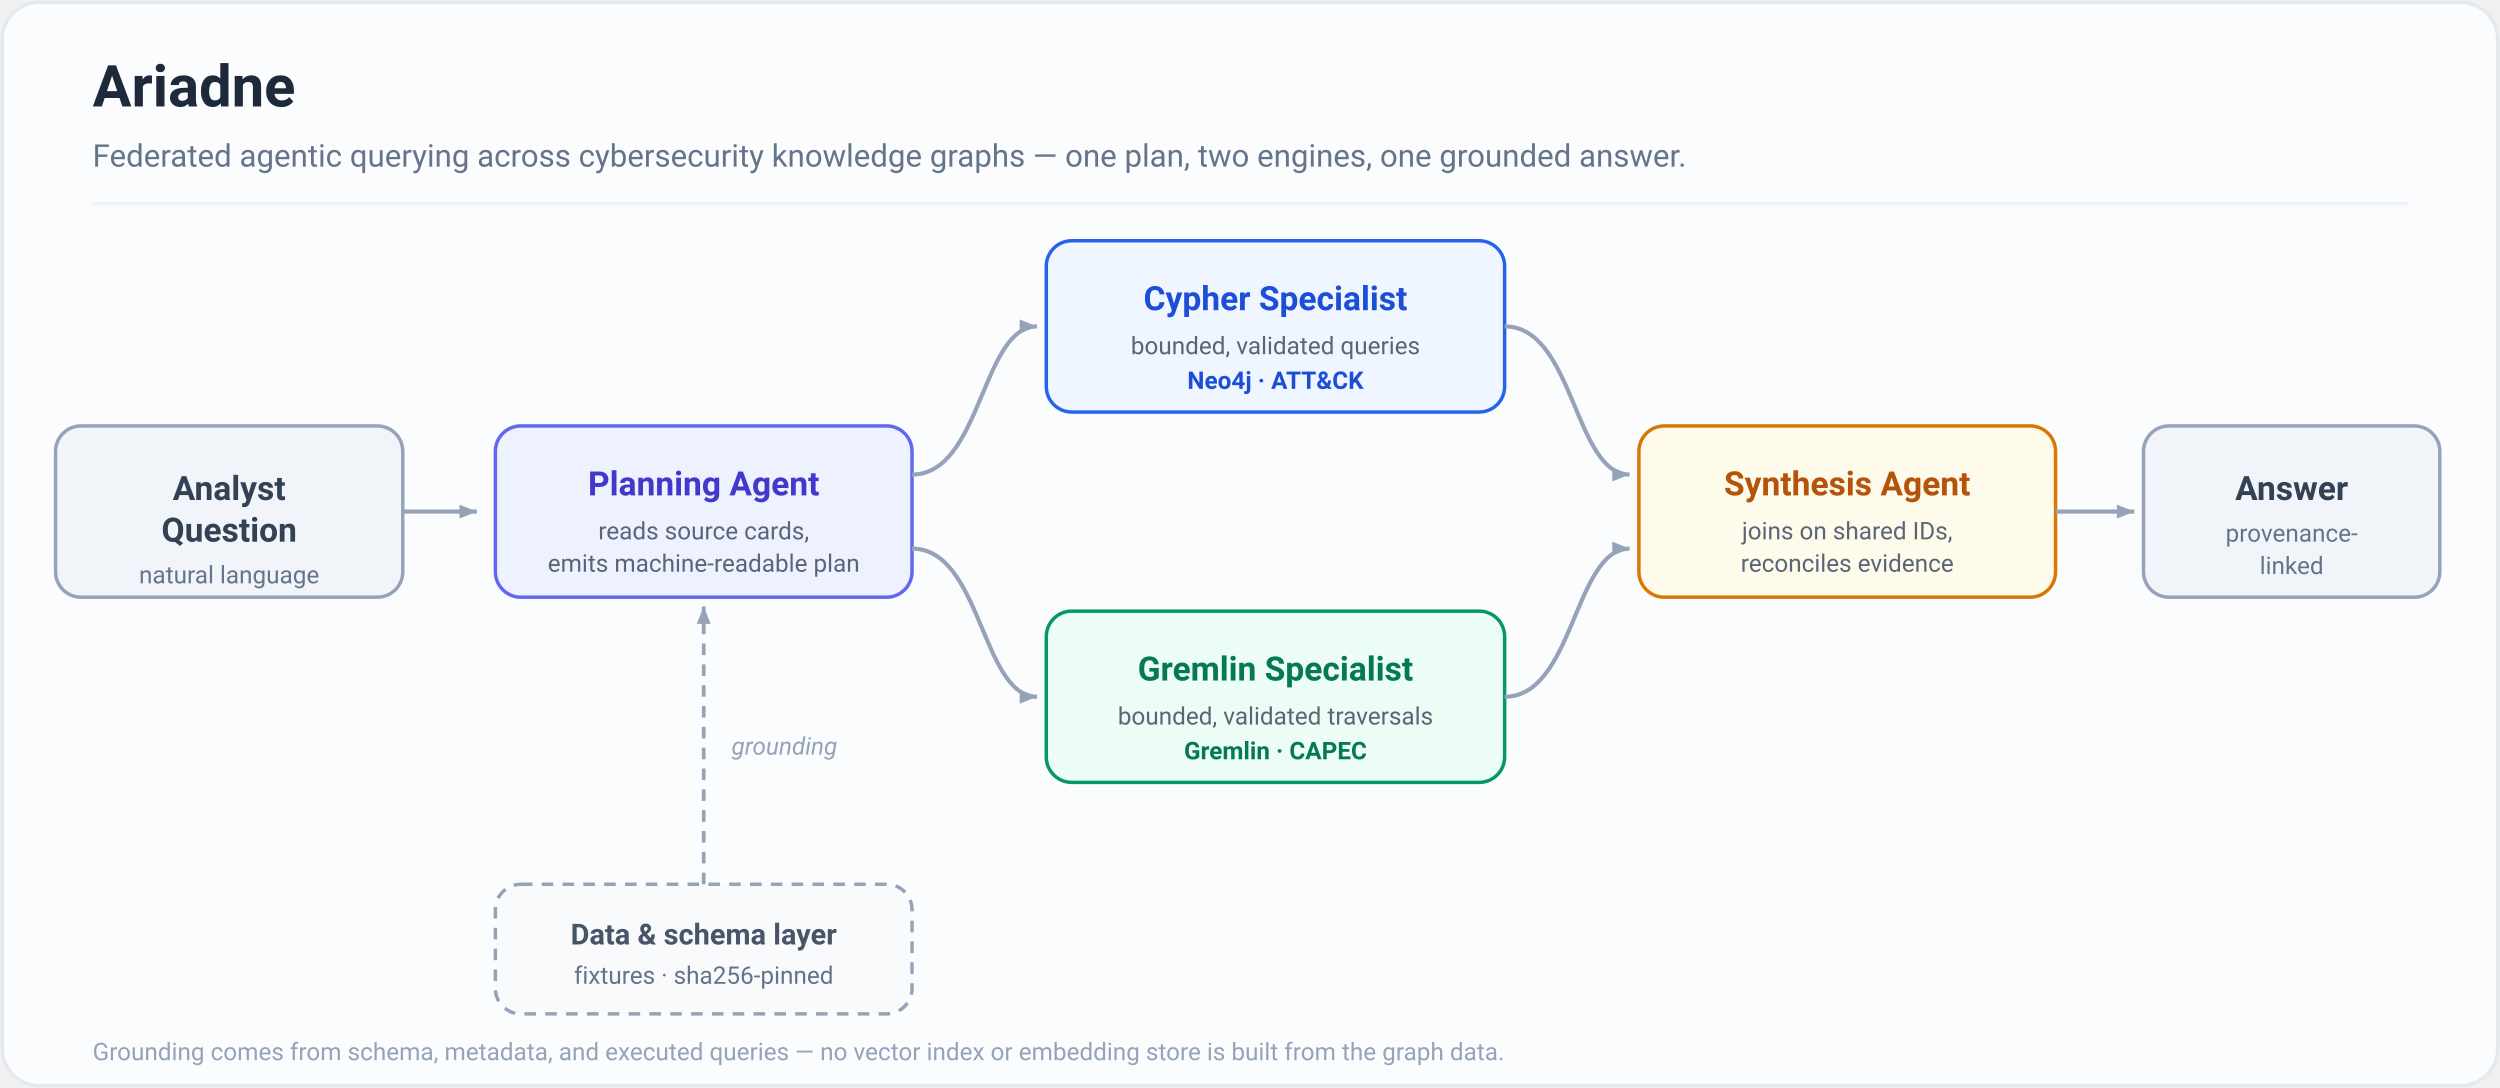
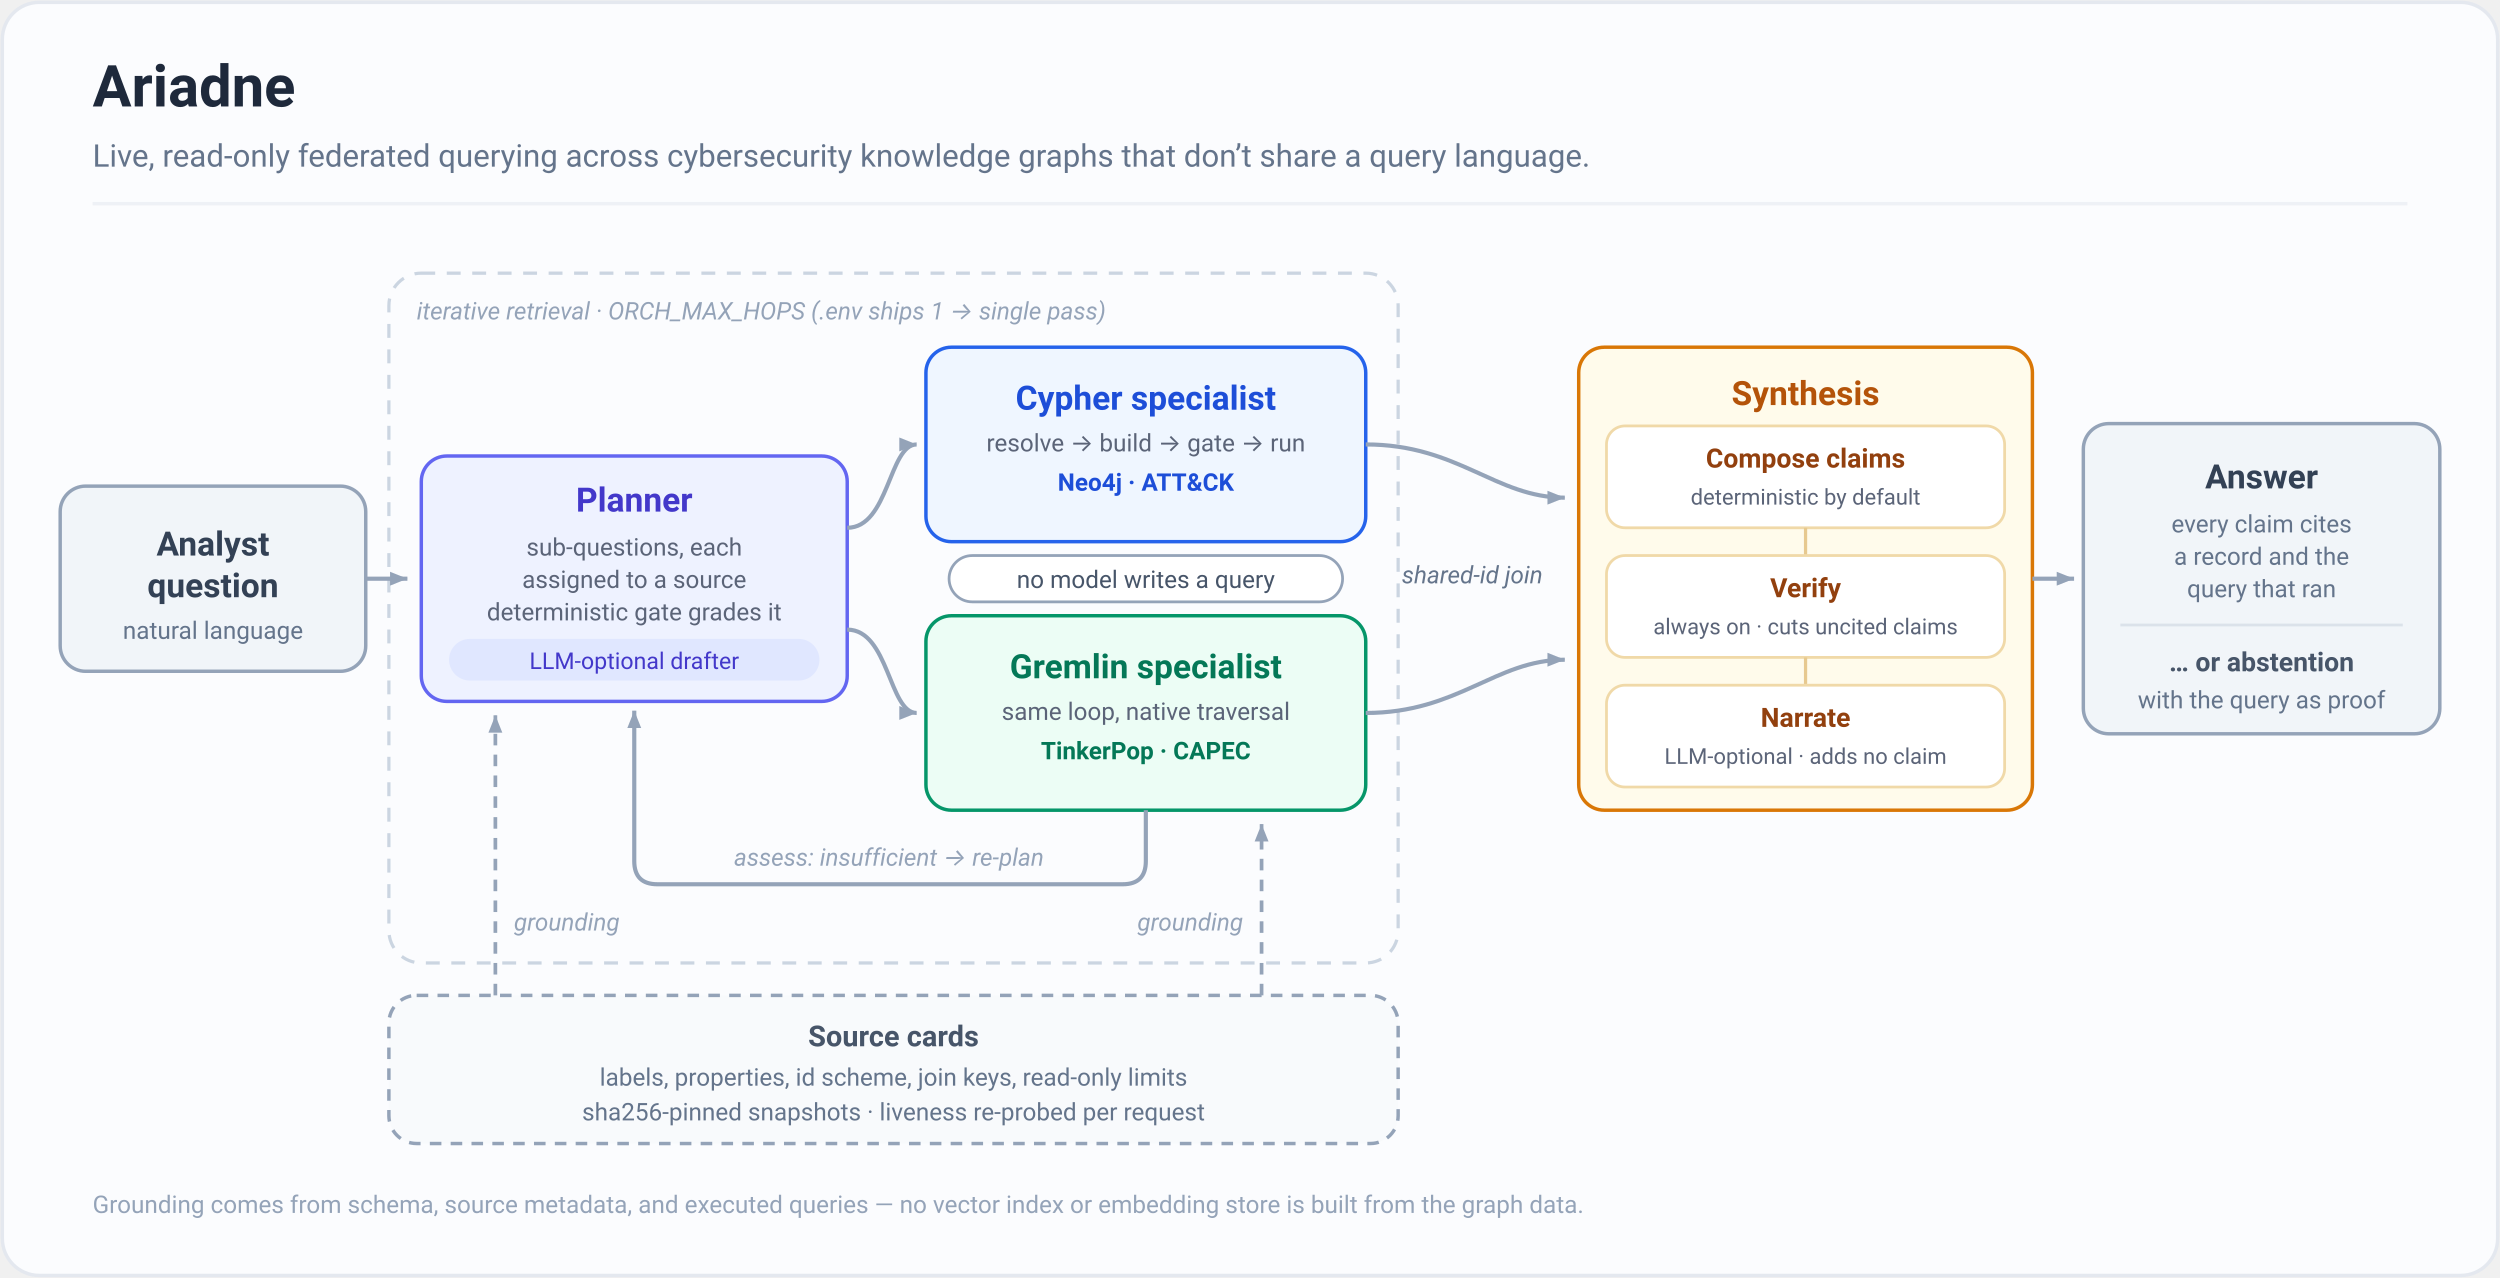
- <svg xmlns="http://www.w3.org/2000/svg" viewBox="0 0 1080 470" font-family="system-ui, -apple-system, 'Segoe UI', Roboto, sans-serif" role="img" aria-label="Ariadne federated agentic query flow: an analyst question is planned, routed to Cypher and Gremlin specialists over Neo4j and Gremlin, then synthesized into a provenance-linked answer.">
+ <svg xmlns="http://www.w3.org/2000/svg" viewBox="0 0 1080 552" font-family="system-ui, -apple-system, 'Segoe UI', Roboto, sans-serif" role="img" aria-label="Ariadne federated query flow: an analyst question is planned into source-assigned sub-questions and graded by a deterministic gate, retrieved by per-source Cypher and Gremlin specialists over Neo4j and TinkerPop in an assess-and-re-plan loop, joined on shared identifiers, then composed, verified, and narrated into an answer or an abstention. No model writes a query; source cards ground the planner and the specialists.">
  <defs>
    <marker id="arrow" markerWidth="9" markerHeight="9" refX="7.5" refY="3" orient="auto" markerUnits="userSpaceOnUse">
      <path d="M0,0 L7.5,3 L0,6 Z" fill="#94a3b8" />
    </marker>
  </defs>
-   <rect x="1" y="1" width="1078" height="468" rx="16" fill="#fbfcfe" stroke="#e4e8ef" stroke-width="1.5" />
+   <rect x="1" y="1" width="1078" height="550" rx="16" fill="#fbfcfe" stroke="#e4e8ef" stroke-width="1.5" />
  <text x="40" y="46" font-size="25" font-weight="700" fill="#1e293b">Ariadne</text>
-   <text x="40" y="72" font-size="13.5" fill="#64748b">Federated agentic querying across cybersecurity knowledge graphs — one plan, two engines, one grounded answer.</text>
+   <text x="40" y="72" font-size="13.5" fill="#64748b">Live, read-only federated querying across cybersecurity knowledge graphs that don’t share a query language.</text>
  <line x1="40" y1="88" x2="1040" y2="88" stroke="#eef1f6" stroke-width="1.5" />
+   <rect x="168" y="118" width="436" height="298" rx="14" fill="none" stroke="#cbd5e1" stroke-width="1.4" stroke-dasharray="6 5" />
+   <text x="180" y="138" font-size="10.5" font-style="italic" fill="#94a3b8">iterative retrieval · ORCH_MAX_HOPS (.env ships 1 → single pass)</text>
  <g>
-     <rect x="24" y="184" width="150" height="74" rx="11" fill="#f1f5f9" stroke="#94a3b8" stroke-width="1.5" />
-     <text x="99" y="216" text-anchor="middle" font-size="14.5" font-weight="700" fill="#334155">Analyst</text>
-     <text x="99" y="234" text-anchor="middle" font-size="14.5" font-weight="700" fill="#334155">Question</text>
-     <text x="99" y="252" text-anchor="middle" font-size="10.5" fill="#64748b">natural language</text>
+     <rect x="26" y="210" width="132" height="80" rx="11" fill="#f1f5f9" stroke="#94a3b8" stroke-width="1.5" />
+     <text x="92" y="240" text-anchor="middle" font-size="14.5" font-weight="700" fill="#334155">Analyst</text>
+     <text x="92" y="258" text-anchor="middle" font-size="14.5" font-weight="700" fill="#334155">question</text>
+     <text x="92" y="276" text-anchor="middle" font-size="10.5" fill="#64748b">natural language</text>
  </g>
  <g>
-     <rect x="214" y="184" width="180" height="74" rx="11" fill="#eef2ff" stroke="#6366f1" stroke-width="1.5" />
-     <text x="304" y="214" text-anchor="middle" font-size="14.5" font-weight="700" fill="#4338ca">Planning Agent</text>
-     <text x="304" y="233" text-anchor="middle" font-size="10.5" fill="#5b6478">reads source cards,</text>
-     <text x="304" y="247" text-anchor="middle" font-size="10.5" fill="#5b6478">emits machine-readable plan</text>
+     <rect x="182" y="197" width="184" height="106" rx="11" fill="#eef2ff" stroke="#6366f1" stroke-width="1.5" />
+     <text x="274" y="221" text-anchor="middle" font-size="14.5" font-weight="700" fill="#4338ca">Planner</text>
+     <text x="274" y="240" text-anchor="middle" font-size="10.5" fill="#5b6478">sub-questions, each</text>
+     <text x="274" y="254" text-anchor="middle" font-size="10.5" fill="#5b6478">assigned to a source</text>
+     <text x="274" y="268" text-anchor="middle" font-size="10.5" fill="#5b6478">deterministic gate grades it</text>
+     <rect x="194" y="276" width="160" height="18" rx="9" fill="#e0e7ff" />
+     <text x="274" y="289" text-anchor="middle" font-size="10" fill="#4338ca">LLM-optional drafter</text>
  </g>
  <g>
-     <rect x="452" y="104" width="198" height="74" rx="11" fill="#eff6ff" stroke="#2563eb" stroke-width="1.5" />
-     <text x="551" y="134" text-anchor="middle" font-size="14.5" font-weight="700" fill="#1d4ed8">Cypher Specialist</text>
-     <text x="551" y="153" text-anchor="middle" font-size="10.5" fill="#5b6478">bounded, validated queries</text>
-     <text x="551" y="168" text-anchor="middle" font-size="10.5" font-weight="600" fill="#1d4ed8">Neo4j · ATT&amp;CK</text>
+     <rect x="400" y="150" width="190" height="84" rx="11" fill="#eff6ff" stroke="#2563eb" stroke-width="1.5" />
+     <text x="495" y="177" text-anchor="middle" font-size="14.5" font-weight="700" fill="#1d4ed8">Cypher specialist</text>
+     <text x="495" y="195" text-anchor="middle" font-size="10.5" fill="#5b6478">resolve → build → gate → run</text>
+     <text x="495" y="212" text-anchor="middle" font-size="10.5" font-weight="600" fill="#1d4ed8">Neo4j · ATT&amp;CK</text>
  </g>
  <g>
-     <rect x="452" y="264" width="198" height="74" rx="11" fill="#ecfdf5" stroke="#059669" stroke-width="1.5" />
-     <text x="551" y="294" text-anchor="middle" font-size="14.5" font-weight="700" fill="#047857">Gremlin Specialist</text>
-     <text x="551" y="313" text-anchor="middle" font-size="10.5" fill="#5b6478">bounded, validated traversals</text>
-     <text x="551" y="328" text-anchor="middle" font-size="10.5" font-weight="600" fill="#047857">Gremlin · CAPEC</text>
+     <rect x="410" y="240" width="170" height="20" rx="10" fill="#ffffff" stroke="#94a3b8" stroke-width="1.2" />
+     <text x="495" y="254" text-anchor="middle" font-size="10.5" fill="#475569">no model writes a query</text>
  </g>
  <g>
-     <rect x="708" y="184" width="180" height="74" rx="11" fill="#fffbeb" stroke="#d97706" stroke-width="1.5" />
-     <text x="798" y="214" text-anchor="middle" font-size="14.5" font-weight="700" fill="#b45309">Synthesis Agent</text>
-     <text x="798" y="233" text-anchor="middle" font-size="10.5" fill="#5b6478">joins on shared IDs,</text>
-     <text x="798" y="247" text-anchor="middle" font-size="10.5" fill="#5b6478">reconciles evidence</text>
+     <rect x="400" y="266" width="190" height="84" rx="11" fill="#ecfdf5" stroke="#059669" stroke-width="1.5" />
+     <text x="495" y="293" text-anchor="middle" font-size="14.5" font-weight="700" fill="#047857">Gremlin specialist</text>
+     <text x="495" y="311" text-anchor="middle" font-size="10.5" fill="#5b6478">same loop, native traversal</text>
+     <text x="495" y="328" text-anchor="middle" font-size="10.5" font-weight="600" fill="#047857">TinkerPop · CAPEC</text>
  </g>
  <g>
-     <rect x="926" y="184" width="128" height="74" rx="11" fill="#f1f5f9" stroke="#94a3b8" stroke-width="1.5" />
-     <text x="990" y="216" text-anchor="middle" font-size="14.5" font-weight="700" fill="#334155">Answer</text>
-     <text x="990" y="234" text-anchor="middle" font-size="10.5" fill="#64748b">provenance-</text>
-     <text x="990" y="248" text-anchor="middle" font-size="10.5" fill="#64748b">linked</text>
+     <rect x="682" y="150" width="196" height="200" rx="11" fill="#fffbeb" stroke="#d97706" stroke-width="1.5" />
+     <text x="780" y="175" text-anchor="middle" font-size="14.5" font-weight="700" fill="#b45309">Synthesis</text>
+     <rect x="694" y="184" width="172" height="44" rx="8" fill="#ffffff" stroke="#f0d9a8" stroke-width="1.2" />
+     <text x="780" y="202" text-anchor="middle" font-size="11.5" font-weight="700" fill="#92400e">Compose claims</text>
+     <text x="780" y="218" text-anchor="middle" font-size="9.5" fill="#5b6478">deterministic by default</text>
+     <line x1="780" y1="228" x2="780" y2="240" stroke="#e7c98f" stroke-width="1.4" />
+     <rect x="694" y="240" width="172" height="44" rx="8" fill="#ffffff" stroke="#f0d9a8" stroke-width="1.2" />
+     <text x="780" y="258" text-anchor="middle" font-size="11.5" font-weight="700" fill="#92400e">Verify</text>
+     <text x="780" y="274" text-anchor="middle" font-size="9.5" fill="#5b6478">always on · cuts uncited claims</text>
+     <line x1="780" y1="284" x2="780" y2="296" stroke="#e7c98f" stroke-width="1.4" />
+     <rect x="694" y="296" width="172" height="44" rx="8" fill="#ffffff" stroke="#f0d9a8" stroke-width="1.2" />
+     <text x="780" y="314" text-anchor="middle" font-size="11.5" font-weight="700" fill="#92400e">Narrate</text>
+     <text x="780" y="330" text-anchor="middle" font-size="9.5" fill="#5b6478">LLM-optional · adds no claim</text>
  </g>
  <g>
-     <rect x="214" y="382" width="180" height="56" rx="11" fill="#f8fafc" stroke="#94a3b8" stroke-width="1.5" stroke-dasharray="5 4" />
-     <text x="304" y="408" text-anchor="middle" font-size="12.5" font-weight="700" fill="#475569">Data &amp; schema layer</text>
-     <text x="304" y="425" text-anchor="middle" font-size="10.5" fill="#64748b">fixtures · sha256-pinned</text>
+     <rect x="900" y="183" width="154" height="134" rx="11" fill="#f1f5f9" stroke="#94a3b8" stroke-width="1.5" />
+     <text x="977" y="211" text-anchor="middle" font-size="14.5" font-weight="700" fill="#334155">Answer</text>
+     <text x="977" y="230" text-anchor="middle" font-size="10.5" fill="#64748b">every claim cites</text>
+     <text x="977" y="244" text-anchor="middle" font-size="10.5" fill="#64748b">a record and the</text>
+     <text x="977" y="258" text-anchor="middle" font-size="10.5" fill="#64748b">query that ran</text>
+     <line x1="916" y1="270" x2="1038" y2="270" stroke="#dbe2ea" stroke-width="1.2" />
+     <text x="977" y="290" text-anchor="middle" font-size="11.5" font-weight="700" fill="#475569">… or abstention</text>
+     <text x="977" y="306" text-anchor="middle" font-size="10.5" fill="#64748b">with the query as proof</text>
  </g>
-   <path d="M174,221 L206,221" fill="none" stroke="#94a3b8" stroke-width="1.8" marker-end="url(#arrow)" />
-   <path d="M394,205 C 424,205 424,141 448,141" fill="none" stroke="#94a3b8" stroke-width="1.8" marker-end="url(#arrow)" />
-   <path d="M394,237 C 424,237 424,301 448,301" fill="none" stroke="#94a3b8" stroke-width="1.8" marker-end="url(#arrow)" />
-   <path d="M650,141 C 680,141 680,205 704,205" fill="none" stroke="#94a3b8" stroke-width="1.8" marker-end="url(#arrow)" />
-   <path d="M650,301 C 680,301 680,237 704,237" fill="none" stroke="#94a3b8" stroke-width="1.8" marker-end="url(#arrow)" />
-   <path d="M888,221 L922,221" fill="none" stroke="#94a3b8" stroke-width="1.8" marker-end="url(#arrow)" />
-   <path d="M304,382 L304,262" fill="none" stroke="#94a3b8" stroke-width="1.6" stroke-dasharray="5 4" marker-end="url(#arrow)" />
-   <text x="316" y="326" font-size="10.5" font-style="italic" fill="#94a3b8">grounding</text>
-   <text x="40" y="458" font-size="10.5" fill="#94a3b8">Grounding comes from schema, metadata, and executed queries — no vector index or embedding store is built from the graph data.</text>
+   <g>
+     <rect x="168" y="430" width="436" height="64" rx="12" fill="#f8fafc" stroke="#94a3b8" stroke-width="1.5" stroke-dasharray="5 4" />
+     <text x="386" y="452" text-anchor="middle" font-size="12.5" font-weight="700" fill="#475569">Source cards</text>
+     <text x="386" y="469" text-anchor="middle" font-size="10.5" fill="#64748b">labels, properties, id scheme, join keys, read-only limits</text>
+     <text x="386" y="484" text-anchor="middle" font-size="10.5" fill="#64748b">sha256-pinned snapshots · liveness re-probed per request</text>
+   </g>
+   <path d="M158,250 L176,250" fill="none" stroke="#94a3b8" stroke-width="1.8" marker-end="url(#arrow)" />
+   <path d="M366,228 C 384,228 384,192 396,192" fill="none" stroke="#94a3b8" stroke-width="1.8" marker-end="url(#arrow)" />
+   <path d="M366,272 C 384,272 384,308 396,308" fill="none" stroke="#94a3b8" stroke-width="1.8" marker-end="url(#arrow)" />
+   <path d="M590,192 C 630,192 646,215 676,215" fill="none" stroke="#94a3b8" stroke-width="1.8" marker-end="url(#arrow)" />
+   <path d="M590,308 C 630,308 646,285 676,285" fill="none" stroke="#94a3b8" stroke-width="1.8" marker-end="url(#arrow)" />
+   <text x="636" y="252" text-anchor="middle" font-size="10.5" font-style="italic" fill="#64748b">shared-id join</text>
+   <path d="M878,250 L896,250" fill="none" stroke="#94a3b8" stroke-width="1.8" marker-end="url(#arrow)" />
+   <path d="M495,350 L495,372 Q495,382 485,382 L284,382 Q274,382 274,372 L274,307" fill="none" stroke="#94a3b8" stroke-width="1.8" marker-end="url(#arrow)" />
+   <text x="384" y="374" text-anchor="middle" font-size="10.5" font-style="italic" fill="#94a3b8">assess: insufficient → re-plan</text>
+   <path d="M214,430 L214,309" fill="none" stroke="#94a3b8" stroke-width="1.6" stroke-dasharray="5 4" marker-end="url(#arrow)" />
+   <text x="222" y="402" font-size="10.5" font-style="italic" fill="#94a3b8">grounding</text>
+   <path d="M545,430 L545,356" fill="none" stroke="#94a3b8" stroke-width="1.6" stroke-dasharray="5 4" marker-end="url(#arrow)" />
+   <text x="537" y="402" text-anchor="end" font-size="10.5" font-style="italic" fill="#94a3b8">grounding</text>
+   <text x="40" y="524" font-size="10.5" fill="#94a3b8">Grounding comes from schema, source metadata, and executed queries — no vector index or embedding store is built from the graph data.</text>
</svg>
